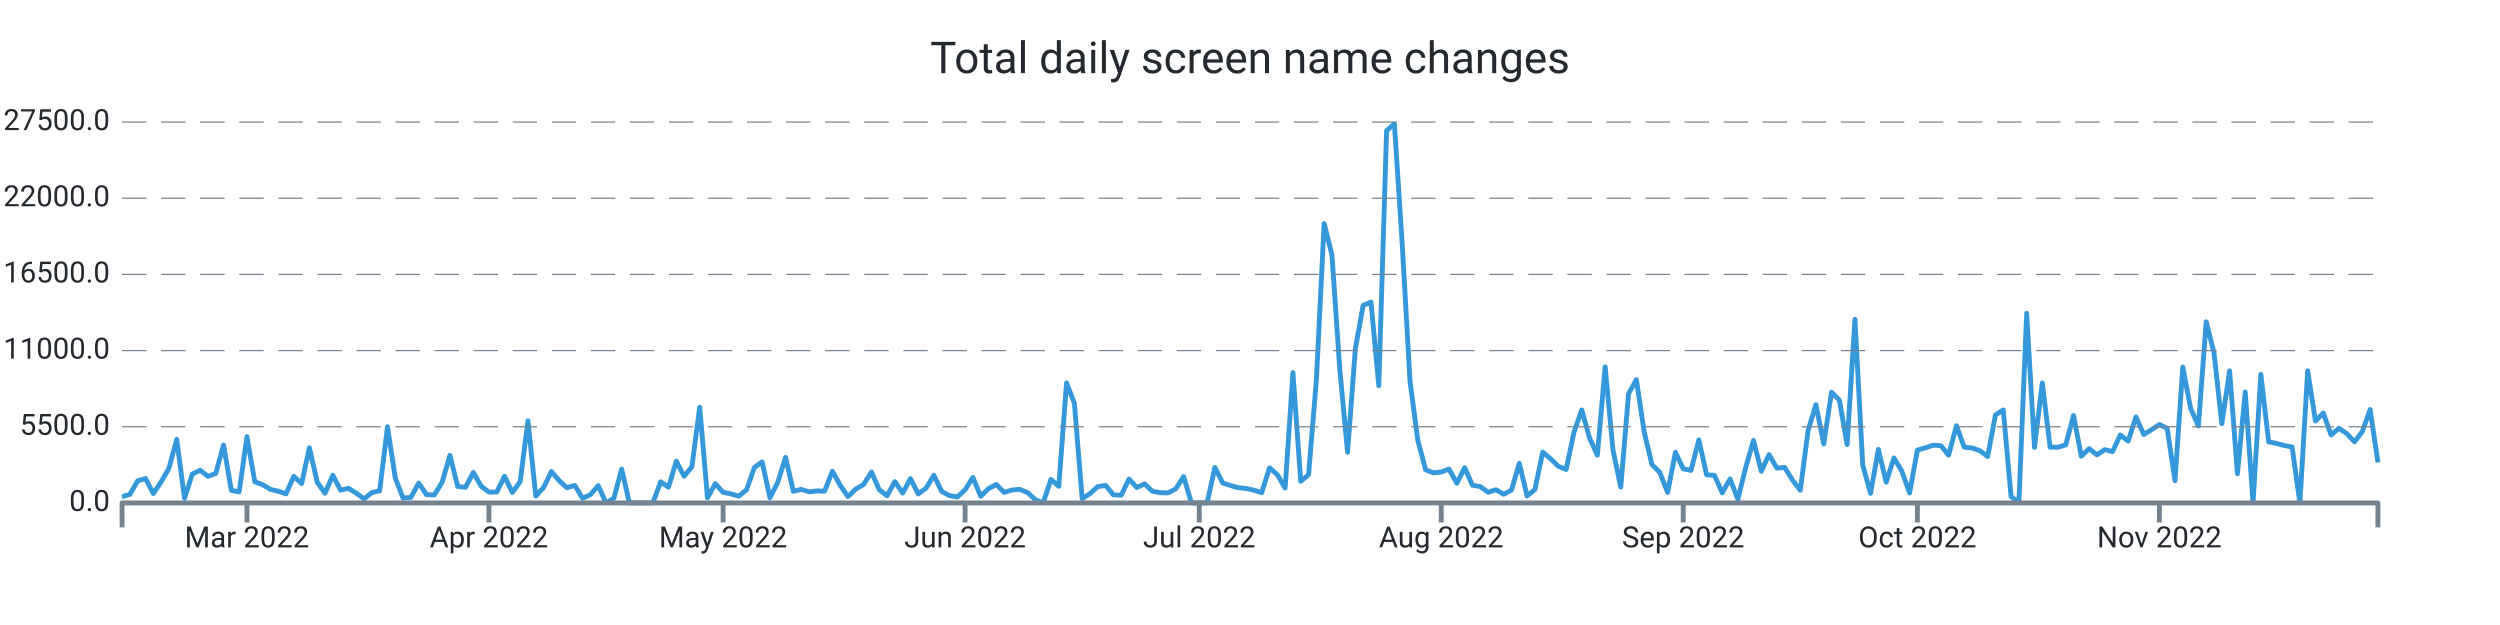
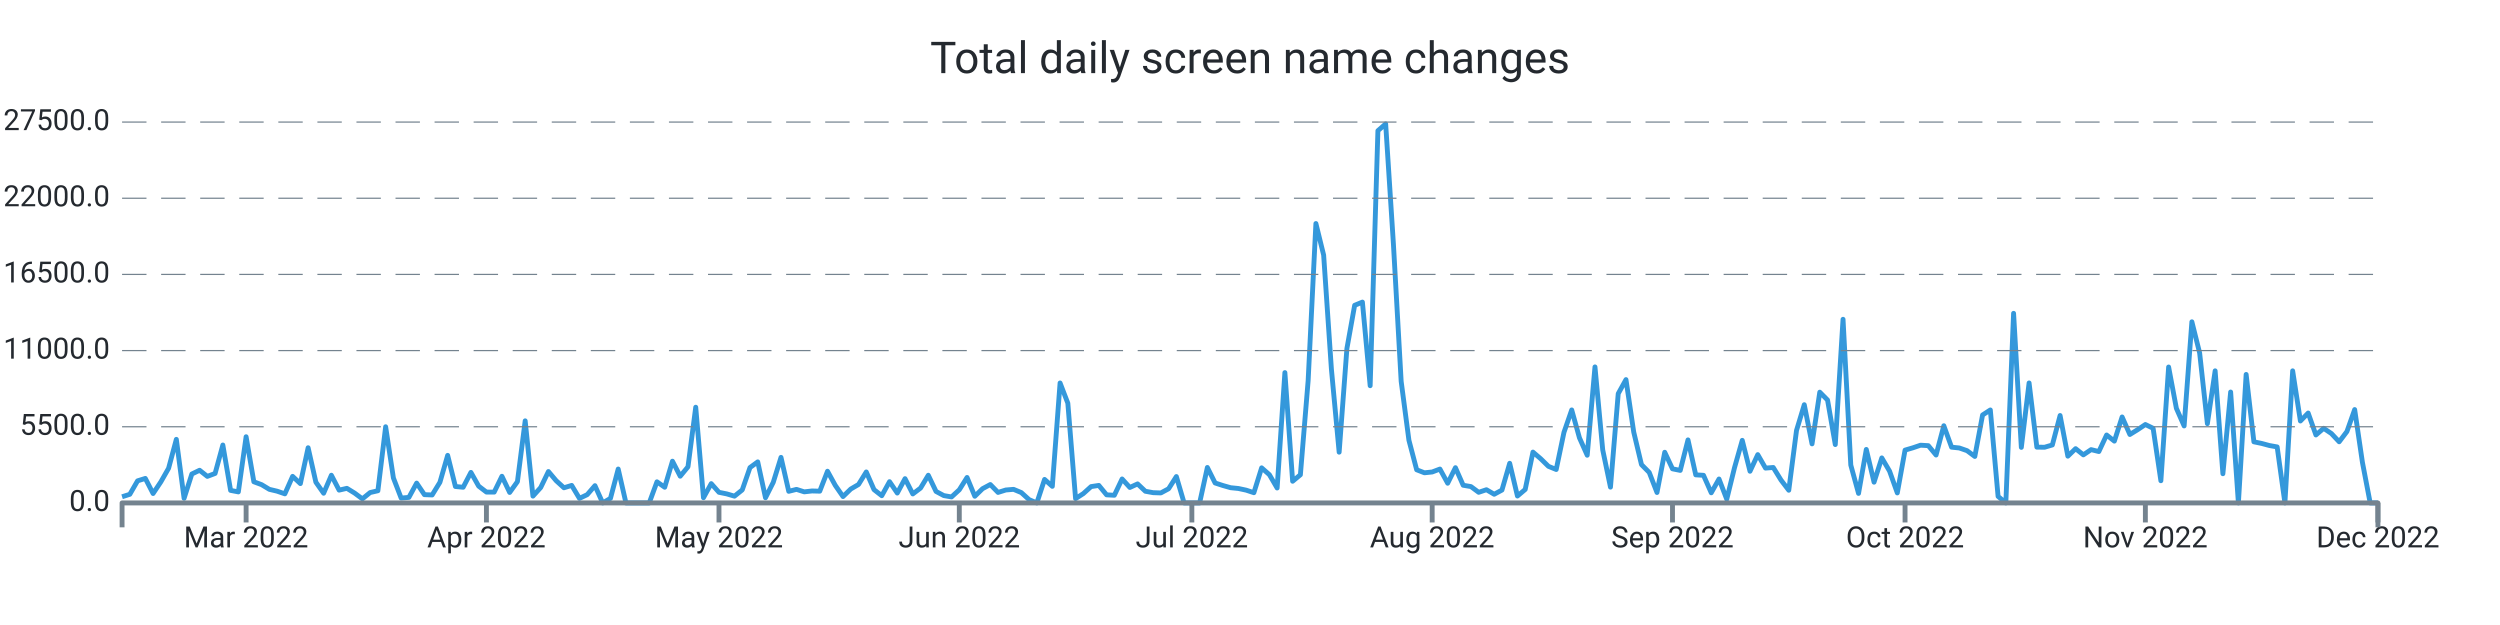
<svg xmlns="http://www.w3.org/2000/svg" width="1024.0" height="256.0" viewBox="0 0 1024.0 256.0" preserveAspectRatio="xMidYMid meet">
-   <path stroke="#3498db" stroke-linejoin="round" d="M 50.0 203.476 L 50 203.476L 53.197 202.466L 56.394 196.952L 59.592 195.965L 62.789 202.148L 65.986 197.383L 69.183 191.813L 72.381 179.962L 75.578 204.105L 78.775 194.155L 81.972 192.618L 85.17 195.125L 88.367 193.928L 91.564 182.277L 94.761 200.866L 97.958 201.479L 101.156 178.89L 104.353 197.338L 107.55 198.518L 110.747 200.435L 113.945 201.19L 117.142 202.273L 120.339 195.12L 123.536 198.081L 126.734 183.394L 129.931 197.497L 133.128 202.029L 136.325 194.66L 139.522 200.758L 142.72 200.021L 145.917 201.972L 149.114 204.332L 152.311 201.745L 155.509 201.014L 158.706 174.8L 161.903 195.761L 165.1 204.003L 168.298 203.731L 171.495 197.882L 174.692 202.608L 177.889 202.733L 181.087 197.559L 184.284 186.52L 187.481 199.272L 190.678 199.578L 193.875 193.492L 197.073 199.125L 200.27 201.547L 203.467 201.575L 206.664 195.074L 209.862 201.711L 213.059 197.281L 216.256 172.378L 219.453 203.209L 222.651 199.698L 225.848 193.134L 229.045 196.901L 232.242 199.794L 235.439 198.824L 238.637 204.134L 241.834 202.613L 245.031 198.926L 248.228 206L 251.426 204.128L 254.623 192.119L 257.82 206L 261.017 206L 264.215 206L 267.412 206L 270.609 197.355L 273.806 199.578L 277.003 188.902L 280.201 195.057L 283.398 191.206L 286.595 166.801L 289.792 203.861L 292.99 198.092L 296.187 201.655L 299.384 202.296L 302.581 203.226L 305.779 200.668L 308.976 191.512L 312.173 189.186L 315.37 203.873L 318.567 197.565L 321.765 187.342L 324.962 201.246L 328.159 200.446L 331.356 201.462L 334.554 201.099L 337.751 201.184L 340.948 193.021L 344.145 198.801L 347.343 203.391L 350.54 200.305L 353.737 198.444L 356.934 193.31L 360.131 200.566L 363.329 203.039L 366.526 197.287L 369.723 201.955L 372.92 196.056L 376.118 202.318L 379.315 199.919L 382.512 194.66L 385.709 201.292L 388.907 202.993L 392.104 203.544L 395.301 200.617L 398.498 195.568L 401.696 203.271L 404.893 200.168L 408.09 198.461L 411.287 201.7L 414.484 200.702L 417.682 200.435L 420.879 201.762L 424.076 204.644L 427.273 206L 430.471 196.373L 433.668 199.204L 436.865 156.869L 440.062 165.139L 443.26 204.23L 446.457 202.177L 449.654 199.312L 452.851 198.824L 456.048 202.687L 459.246 202.857L 462.443 196.186L 465.64 199.669L 468.837 198.206L 472.035 201.218L 475.232 201.797L 478.429 201.904L 481.626 200.197L 484.824 195.199L 488.021 206L 491.218 206L 494.415 206L 497.612 191.472L 500.81 197.826L 504.007 198.864L 507.204 199.766L 510.401 200.083L 513.599 200.764L 516.796 201.808L 519.993 191.631L 523.19 194.428L 526.388 199.885L 529.585 152.614L 532.782 197.117L 535.979 194.467L 539.176 155.904L 542.374 91.558L 545.571 104.487L 548.768 151.173L 551.965 185.209L 555.163 142.766L 558.36 125.05L 561.557 123.74L 564.754 157.986L 567.952 53.54L 571.149 50.749L 574.346 99.96L 577.543 156.205L 580.74 180.32L 583.938 192.419L 587.135 193.656L 590.332 193.327L 593.529 192.125L 596.727 197.933L 599.924 191.563L 603.121 198.762L 606.318 199.301L 609.516 201.649L 612.713 200.588L 615.91 202.449L 619.107 200.73L 622.304 189.77L 625.502 203.169L 628.699 200.48L 631.896 185.181L 635.093 187.904L 638.291 191.007L 641.488 192.306L 644.685 177.097L 647.882 167.902L 651.08 179.35L 654.277 186.463L 657.474 150.288L 660.671 184.273L 663.869 199.533L 667.066 161.237L 670.263 155.49L 673.46 176.978L 676.657 190.309L 679.855 193.514L 683.052 201.728L 686.249 185.243L 689.446 192.034L 692.644 192.675L 695.841 180.183L 699.038 194.501L 702.235 194.683L 705.433 201.853L 708.63 196.198L 711.827 204.485L 715.024 191.563L 718.221 180.371L 721.419 193.026L 724.616 186.214L 727.813 191.733L 731.01 191.478L 734.208 196.64L 737.405 200.804L 740.602 176.281L 743.799 165.769L 746.997 181.806L 750.194 160.635L 753.391 163.84L 756.588 182.089L 759.785 130.785L 762.983 190.491L 766.18 202.097L 769.377 184.092L 772.574 197.502L 775.772 187.558L 778.969 192.958L 782.166 201.899L 785.363 184.364L 788.561 183.434L 791.758 182.356L 794.955 182.543L 798.152 186.378L 801.349 174.38L 804.547 183.162L 807.744 183.491L 810.941 184.597L 814.138 186.962L 817.336 169.978L 820.533 167.919L 823.73 203.317L 826.927 206L 830.125 128.34L 833.322 183.241L 836.519 156.857L 839.716 183.15L 842.913 183.19L 846.111 182.254L 849.308 170.194L 852.505 186.843L 855.702 183.769L 858.9 186.31L 862.097 184.166L 865.294 184.954L 868.491 178.175L 871.689 180.688L 874.886 170.789L 878.083 177.965L 881.28 176.003L 884.478 173.881L 887.675 175.43L 890.872 196.912L 894.069 150.328L 897.266 167.244L 900.464 174.465L 903.661 131.806L 906.858 144.547L 910.055 173.529L 913.253 151.894L 916.45 194.042L 919.647 160.578L 922.844 206L 926.042 153.374L 929.239 180.972L 932.436 181.63L 935.633 182.487L 938.83 183.054L 942.028 206L 945.225 151.894L 948.422 172.44L 951.619 169.178L 954.817 178.158L 958.014 175.435L 961.211 177.574L 964.408 180.955L 967.606 176.751L 970.803 167.76L 974 189.396" stroke-width="2.0" fill="none" />
+   <path stroke="#3498db" stroke-linejoin="round" d="M 50.0 203.476 L 50 203.476L 53.175 202.466L 56.351 196.952L 59.526 195.965L 62.701 202.148L 65.876 197.383L 69.052 191.813L 72.227 179.962L 75.402 204.105L 78.577 194.155L 81.753 192.618L 84.928 195.125L 88.103 193.928L 91.278 182.277L 94.454 200.866L 97.629 201.479L 100.804 178.89L 103.979 197.338L 107.155 198.518L 110.33 200.435L 113.505 201.19L 116.68 202.273L 119.856 195.12L 123.031 198.081L 126.206 183.394L 129.381 197.497L 132.557 202.029L 135.732 194.66L 138.907 200.758L 142.082 200.021L 145.258 201.972L 148.433 204.332L 151.608 201.745L 154.784 201.014L 157.959 174.8L 161.134 195.761L 164.309 204.003L 167.485 203.731L 170.66 197.882L 173.835 202.608L 177.01 202.733L 180.186 197.559L 183.361 186.52L 186.536 199.272L 189.711 199.578L 192.887 193.492L 196.062 199.125L 199.237 201.547L 202.412 201.575L 205.588 195.074L 208.763 201.711L 211.938 197.281L 215.113 172.378L 218.289 203.209L 221.464 199.698L 224.639 193.134L 227.814 196.901L 230.99 199.794L 234.165 198.824L 237.34 204.134L 240.515 202.613L 243.691 198.926L 246.866 206L 250.041 204.128L 253.216 192.119L 256.392 206L 259.567 206L 262.742 206L 265.918 206L 269.093 197.355L 272.268 199.578L 275.443 188.902L 278.619 195.057L 281.794 191.206L 284.969 166.801L 288.144 203.861L 291.32 198.092L 294.495 201.655L 297.67 202.296L 300.845 203.226L 304.021 200.668L 307.196 191.512L 310.371 189.186L 313.546 203.873L 316.722 197.565L 319.897 187.342L 323.072 201.246L 326.247 200.446L 329.423 201.462L 332.598 201.099L 335.773 201.184L 338.948 193.021L 342.124 198.801L 345.299 203.391L 348.474 200.305L 351.649 198.444L 354.825 193.31L 358 200.566L 361.175 203.039L 364.351 197.287L 367.526 201.955L 370.701 196.056L 373.876 202.318L 377.052 199.919L 380.227 194.66L 383.402 201.292L 386.577 202.993L 389.753 203.544L 392.928 200.617L 396.103 195.568L 399.278 203.271L 402.454 200.168L 405.629 198.461L 408.804 201.7L 411.979 200.702L 415.155 200.435L 418.33 201.762L 421.505 204.644L 424.68 206L 427.856 196.373L 431.031 199.204L 434.206 156.869L 437.381 165.139L 440.557 204.23L 443.732 202.177L 446.907 199.312L 450.082 198.824L 453.258 202.687L 456.433 202.857L 459.608 196.186L 462.784 199.669L 465.959 198.206L 469.134 201.218L 472.309 201.797L 475.485 201.904L 478.66 200.197L 481.835 195.199L 485.01 206L 488.186 206L 491.361 206L 494.536 191.472L 497.711 197.826L 500.887 198.864L 504.062 199.766L 507.237 200.083L 510.412 200.764L 513.588 201.808L 516.763 191.631L 519.938 194.428L 523.113 199.885L 526.289 152.614L 529.464 197.117L 532.639 194.467L 535.814 155.904L 538.99 91.558L 542.165 104.487L 545.34 151.173L 548.515 185.209L 551.691 142.766L 554.866 125.05L 558.041 123.74L 561.216 157.986L 564.392 53.54L 567.567 50.749L 570.742 99.96L 573.918 156.205L 577.093 180.32L 580.268 192.419L 583.443 193.656L 586.619 193.327L 589.794 192.125L 592.969 197.933L 596.144 191.563L 599.32 198.762L 602.495 199.301L 605.67 201.649L 608.845 200.588L 612.021 202.449L 615.196 200.73L 618.371 189.77L 621.546 203.169L 624.722 200.48L 627.897 185.181L 631.072 187.904L 634.247 191.007L 637.423 192.306L 640.598 177.097L 643.773 167.902L 646.948 179.35L 650.124 186.463L 653.299 150.288L 656.474 184.273L 659.649 199.533L 662.825 161.237L 666 155.49L 669.175 176.978L 672.351 190.309L 675.526 193.514L 678.701 201.728L 681.876 185.243L 685.052 192.034L 688.227 192.675L 691.402 180.183L 694.577 194.501L 697.753 194.683L 700.928 201.853L 704.103 196.198L 707.278 204.485L 710.454 191.563L 713.629 180.371L 716.804 193.026L 719.979 186.214L 723.155 191.733L 726.33 191.478L 729.505 196.64L 732.68 200.804L 735.856 176.281L 739.031 165.769L 742.206 181.806L 745.381 160.635L 748.557 163.84L 751.732 182.089L 754.907 130.785L 758.082 190.491L 761.258 202.097L 764.433 184.092L 767.608 197.502L 770.784 187.558L 773.959 192.958L 777.134 201.899L 780.309 184.364L 783.485 183.434L 786.66 182.356L 789.835 182.543L 793.01 186.378L 796.186 174.38L 799.361 183.162L 802.536 183.491L 805.711 184.597L 808.887 186.962L 812.062 169.978L 815.237 167.919L 818.412 203.317L 821.588 206L 824.763 128.34L 827.938 183.241L 831.113 156.857L 834.289 183.15L 837.464 183.19L 840.639 182.254L 843.814 170.194L 846.99 186.843L 850.165 183.769L 853.34 186.31L 856.515 184.166L 859.691 184.954L 862.866 178.175L 866.041 180.688L 869.216 170.789L 872.392 177.965L 875.567 176.003L 878.742 173.881L 881.918 175.43L 885.093 196.912L 888.268 150.328L 891.443 167.244L 894.619 174.465L 897.794 131.806L 900.969 144.547L 904.144 173.529L 907.32 151.894L 910.495 194.042L 913.67 160.578L 916.845 206L 920.021 153.374L 923.196 180.972L 926.371 181.63L 929.546 182.487L 932.722 183.054L 935.897 206L 939.072 151.894L 942.247 172.44L 945.423 169.178L 948.598 178.158L 951.773 175.435L 954.948 177.574L 958.124 180.955L 961.299 176.751L 964.474 167.76L 967.649 189.396L 970.825 206L 974 206" stroke-width="2.0" fill="none" />
  <text x="45.0" font-family="-apple-system, system-ui, BlinkMacSystemFont, Roboto" y="50.0" dominant-baseline="middle" text-anchor="end" font-size="12" fill="#24292f">27500.0</text>
  <path stroke="#74838f" stroke-dasharray="10 6" stroke-width="0.5" d="M 50.0 50.0 L 974.0 50.0" />
  <text x="45.0" font-family="-apple-system, system-ui, BlinkMacSystemFont, Roboto" y="81.2" dominant-baseline="middle" text-anchor="end" font-size="12" fill="#24292f">22000.0</text>
  <path stroke="#74838f" stroke-dasharray="10 6" stroke-width="0.5" d="M 50.0 81.2 L 974.0 81.2" />
  <text x="45.0" font-family="-apple-system, system-ui, BlinkMacSystemFont, Roboto" y="112.4" dominant-baseline="middle" text-anchor="end" font-size="12" fill="#24292f">16500.0</text>
  <path stroke="#74838f" stroke-dasharray="10 6" stroke-width="0.5" d="M 50.0 112.4 L 974.0 112.4" />
  <text x="45.0" font-family="-apple-system, system-ui, BlinkMacSystemFont, Roboto" y="143.6" dominant-baseline="middle" text-anchor="end" font-size="12" fill="#24292f">11000.0</text>
  <path stroke="#74838f" stroke-dasharray="10 6" stroke-width="0.5" d="M 50.0 143.6 L 974.0 143.6" />
  <text x="45.0" font-family="-apple-system, system-ui, BlinkMacSystemFont, Roboto" y="174.8" dominant-baseline="middle" text-anchor="end" font-size="12" fill="#24292f">5500.0</text>
  <path stroke="#74838f" stroke-dasharray="10 6" stroke-width="0.5" d="M 50.0 174.8 L 974.0 174.8" />
  <text x="45.0" font-family="-apple-system, system-ui, BlinkMacSystemFont, Roboto" y="206.0" dominant-baseline="middle" text-anchor="end" font-size="12" fill="#24292f">0.0</text>
-   <path stroke="#74838f" stroke-width="2.0" d="M 101.156 206.0 L 101.156 214.0" />
-   <text x="101.156" font-family="-apple-system, system-ui, BlinkMacSystemFont, Roboto" y="216.0" dominant-baseline="hanging" text-anchor="middle" font-size="12" fill="#24292f">Mar 2022</text>
-   <path stroke="#74838f" stroke-width="2.0" d="M 200.27 206.0 L 200.27 214.0" />
-   <text x="200.27" font-family="-apple-system, system-ui, BlinkMacSystemFont, Roboto" y="216.0" dominant-baseline="hanging" text-anchor="middle" font-size="12" fill="#24292f">Apr 2022</text>
-   <path stroke="#74838f" stroke-width="2.0" d="M 296.187 206.0 L 296.187 214.0" />
-   <text x="296.187" font-family="-apple-system, system-ui, BlinkMacSystemFont, Roboto" y="216.0" dominant-baseline="hanging" text-anchor="middle" font-size="12" fill="#24292f">May 2022</text>
-   <path stroke="#74838f" stroke-width="2.0" d="M 395.301 206.0 L 395.301 214.0" />
-   <text x="395.301" font-family="-apple-system, system-ui, BlinkMacSystemFont, Roboto" y="216.0" dominant-baseline="hanging" text-anchor="middle" font-size="12" fill="#24292f">Jun 2022</text>
-   <path stroke="#74838f" stroke-width="2.0" d="M 491.218 206.0 L 491.218 214.0" />
-   <text x="491.218" font-family="-apple-system, system-ui, BlinkMacSystemFont, Roboto" y="216.0" dominant-baseline="hanging" text-anchor="middle" font-size="12" fill="#24292f">Jul 2022</text>
-   <path stroke="#74838f" stroke-width="2.0" d="M 590.332 206.0 L 590.332 214.0" />
-   <text x="590.332" font-family="-apple-system, system-ui, BlinkMacSystemFont, Roboto" y="216.0" dominant-baseline="hanging" text-anchor="middle" font-size="12" fill="#24292f">Aug 2022</text>
-   <path stroke="#74838f" stroke-width="2.0" d="M 689.446 206.0 L 689.446 214.0" />
-   <text x="689.446" font-family="-apple-system, system-ui, BlinkMacSystemFont, Roboto" y="216.0" dominant-baseline="hanging" text-anchor="middle" font-size="12" fill="#24292f">Sep 2022</text>
-   <path stroke="#74838f" stroke-width="2.0" d="M 785.363 206.0 L 785.363 214.0" />
-   <text x="785.363" font-family="-apple-system, system-ui, BlinkMacSystemFont, Roboto" y="216.0" dominant-baseline="hanging" text-anchor="middle" font-size="12" fill="#24292f">Oct 2022</text>
-   <path stroke="#74838f" stroke-width="2.0" d="M 884.478 206.0 L 884.478 214.0" />
-   <text x="884.478" font-family="-apple-system, system-ui, BlinkMacSystemFont, Roboto" y="216.0" dominant-baseline="hanging" text-anchor="middle" font-size="12" fill="#24292f">Nov 2022</text>
+   <path stroke="#74838f" stroke-width="2.0" d="M 100.804 206.0 L 100.804 214.0" />
+   <text x="100.804" font-family="-apple-system, system-ui, BlinkMacSystemFont, Roboto" y="216.0" dominant-baseline="hanging" text-anchor="middle" font-size="12" fill="#24292f">Mar 2022</text>
+   <path stroke="#74838f" stroke-width="2.0" d="M 199.237 206.0 L 199.237 214.0" />
+   <text x="199.237" font-family="-apple-system, system-ui, BlinkMacSystemFont, Roboto" y="216.0" dominant-baseline="hanging" text-anchor="middle" font-size="12" fill="#24292f">Apr 2022</text>
+   <path stroke="#74838f" stroke-width="2.0" d="M 294.495 206.0 L 294.495 214.0" />
+   <text x="294.495" font-family="-apple-system, system-ui, BlinkMacSystemFont, Roboto" y="216.0" dominant-baseline="hanging" text-anchor="middle" font-size="12" fill="#24292f">May 2022</text>
+   <path stroke="#74838f" stroke-width="2.0" d="M 392.928 206.0 L 392.928 214.0" />
+   <text x="392.928" font-family="-apple-system, system-ui, BlinkMacSystemFont, Roboto" y="216.0" dominant-baseline="hanging" text-anchor="middle" font-size="12" fill="#24292f">Jun 2022</text>
+   <path stroke="#74838f" stroke-width="2.0" d="M 488.186 206.0 L 488.186 214.0" />
+   <text x="488.186" font-family="-apple-system, system-ui, BlinkMacSystemFont, Roboto" y="216.0" dominant-baseline="hanging" text-anchor="middle" font-size="12" fill="#24292f">Jul 2022</text>
+   <path stroke="#74838f" stroke-width="2.0" d="M 586.619 206.0 L 586.619 214.0" />
+   <text x="586.619" font-family="-apple-system, system-ui, BlinkMacSystemFont, Roboto" y="216.0" dominant-baseline="hanging" text-anchor="middle" font-size="12" fill="#24292f">Aug 2022</text>
+   <path stroke="#74838f" stroke-width="2.0" d="M 685.052 206.0 L 685.052 214.0" />
+   <text x="685.052" font-family="-apple-system, system-ui, BlinkMacSystemFont, Roboto" y="216.0" dominant-baseline="hanging" text-anchor="middle" font-size="12" fill="#24292f">Sep 2022</text>
+   <path stroke="#74838f" stroke-width="2.0" d="M 780.309 206.0 L 780.309 214.0" />
+   <text x="780.309" font-family="-apple-system, system-ui, BlinkMacSystemFont, Roboto" y="216.0" dominant-baseline="hanging" text-anchor="middle" font-size="12" fill="#24292f">Oct 2022</text>
+   <path stroke="#74838f" stroke-width="2.0" d="M 878.742 206.0 L 878.742 214.0" />
+   <text x="878.742" font-family="-apple-system, system-ui, BlinkMacSystemFont, Roboto" y="216.0" dominant-baseline="hanging" text-anchor="middle" font-size="12" fill="#24292f">Nov 2022</text>
+   <path stroke="#74838f" stroke-width="2.0" d="M 974.0 206.0 L 974.0 214.0" />
+   <text x="974.0" font-family="-apple-system, system-ui, BlinkMacSystemFont, Roboto" y="216.0" dominant-baseline="hanging" text-anchor="middle" font-size="12" fill="#24292f">Dec 2022</text>
  <path stroke="#74838f" stroke-linejoin="round" stroke-width="2.0" d="M 50.0 216.0 L 50.0 206.0 L 974.0 206.0 L 974.0 216.0" fill="none" />
  <text x="512.0" y="25.0" font-family="-apple-system, system-ui, BlinkMacSystemFont, Roboto" dominant-baseline="middle" text-anchor="middle" font-size="18" fill="#24292f">Total daily screen name changes</text>
</svg>
